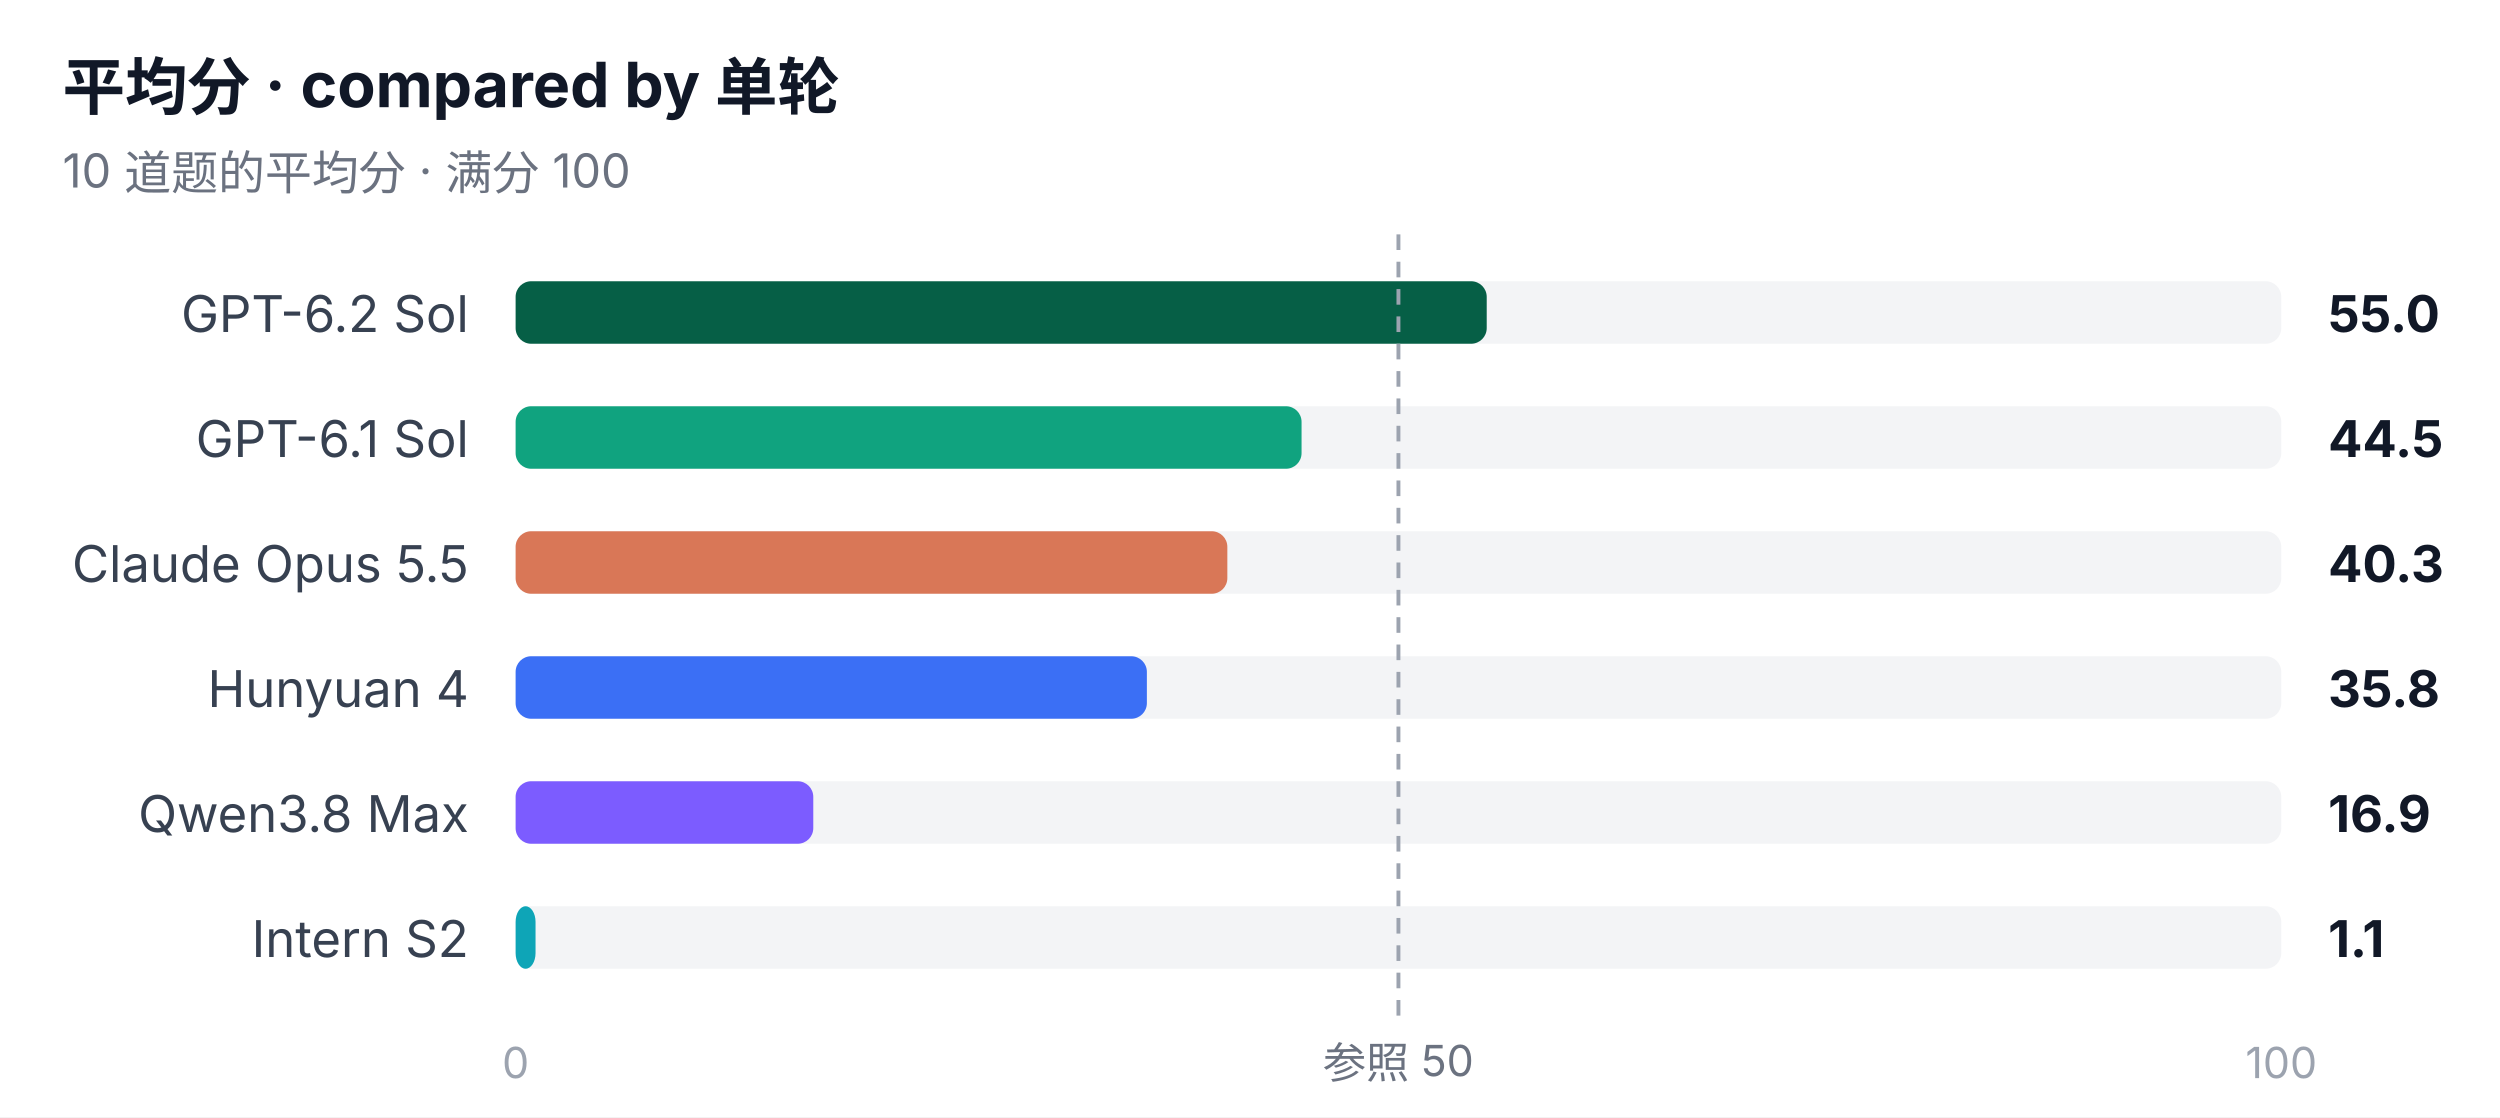
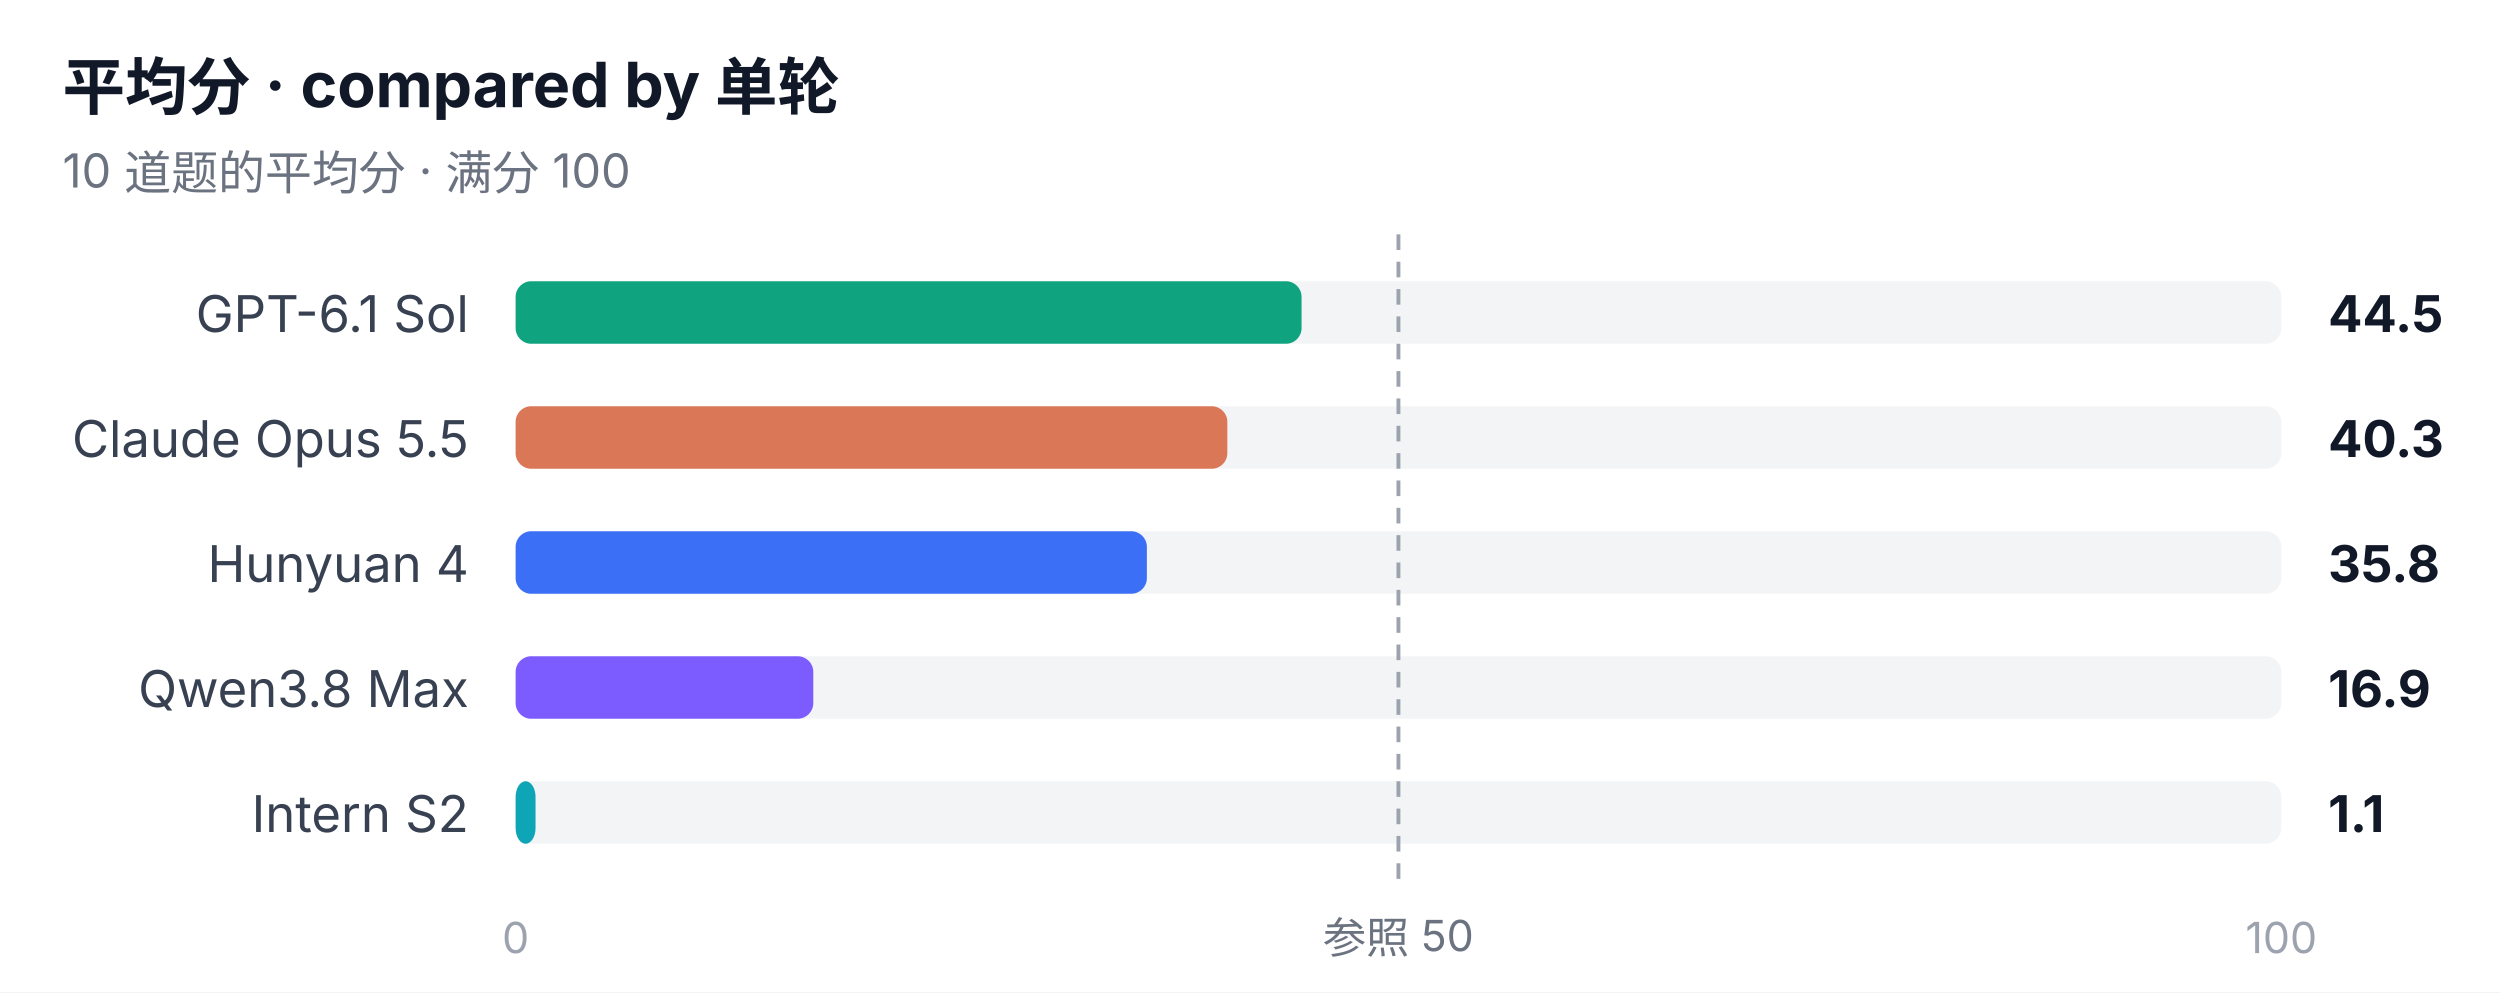
- <svg xmlns="http://www.w3.org/2000/svg" width="640" height="286" viewBox="0 0 640 286" font-family="Inter, -apple-system, BlinkMacSystemFont, 'Segoe UI', Roboto, 'Helvetica Neue', Arial, 'PingFang SC', 'Microsoft YaHei', sans-serif">
-   <rect width="640" height="286" fill="#ffffff" />
+ <svg xmlns="http://www.w3.org/2000/svg" width="640" height="254" viewBox="0 0 640 254" font-family="Inter, -apple-system, BlinkMacSystemFont, 'Segoe UI', Roboto, 'Helvetica Neue', Arial, 'PingFang SC', 'Microsoft YaHei', sans-serif">
+   <rect width="640" height="254" fill="#ffffff" />
  <text x="16" y="28" font-size="16" font-weight="700" fill="#111827">平均分 · compared by 单轮</text>
  <text x="16" y="48" font-size="12" fill="#6b7280">10 道题的平均分 · 满分 100</text>
-   <text x="120" y="85.0" font-size="13" fill="#374151" text-anchor="end">GPT-6.2 Sol</text>
+   <text x="120" y="85.0" font-size="13" fill="#374151" text-anchor="end">GPT-6.1 Sol</text>
  <rect x="132" y="72.0" width="452" height="16" rx="4" fill="#f3f4f6" />
-   <rect x="132" y="72.0" width="248.6" height="16" rx="4" fill="#065f46" />
-   <text x="596" y="85.0" font-size="13" font-weight="700" fill="#111827">55.0</text>
-   <text x="120" y="117.0" font-size="13" fill="#374151" text-anchor="end">GPT-6.1 Sol</text>
+   <rect x="132" y="72.0" width="201.2" height="16" rx="4" fill="#10a37f" />
+   <text x="596" y="85.0" font-size="13" font-weight="700" fill="#111827">44.5</text>
+   <text x="120" y="117.0" font-size="13" fill="#374151" text-anchor="end">Claude Opus 5.5</text>
  <rect x="132" y="104.0" width="452" height="16" rx="4" fill="#f3f4f6" />
-   <rect x="132" y="104.0" width="201.2" height="16" rx="4" fill="#10a37f" />
-   <text x="596" y="117.0" font-size="13" font-weight="700" fill="#111827">44.5</text>
-   <text x="120" y="149.0" font-size="13" fill="#374151" text-anchor="end">Claude Opus 5.5</text>
+   <rect x="132" y="104.0" width="182.2" height="16" rx="4" fill="#d97757" />
+   <text x="596" y="117.0" font-size="13" font-weight="700" fill="#111827">40.3</text>
+   <text x="120" y="149.0" font-size="13" fill="#374151" text-anchor="end">Hunyuan 4</text>
  <rect x="132" y="136.0" width="452" height="16" rx="4" fill="#f3f4f6" />
-   <rect x="132" y="136.0" width="182.2" height="16" rx="4" fill="#d97757" />
-   <text x="596" y="149.0" font-size="13" font-weight="700" fill="#111827">40.3</text>
-   <text x="120" y="181.0" font-size="13" fill="#374151" text-anchor="end">Hunyuan 4</text>
+   <rect x="132" y="136.0" width="161.6" height="16" rx="4" fill="#3b6ff5" />
+   <text x="596" y="149.0" font-size="13" font-weight="700" fill="#111827">35.8</text>
+   <text x="120" y="181.0" font-size="13" fill="#374151" text-anchor="end">Qwen3.8 Max</text>
  <rect x="132" y="168.0" width="452" height="16" rx="4" fill="#f3f4f6" />
-   <rect x="132" y="168.0" width="161.6" height="16" rx="4" fill="#3b6ff5" />
-   <text x="596" y="181.0" font-size="13" font-weight="700" fill="#111827">35.8</text>
-   <text x="120" y="213.0" font-size="13" fill="#374151" text-anchor="end">Qwen3.8 Max</text>
+   <rect x="132" y="168.0" width="76.2" height="16" rx="4" fill="#7c5cff" />
+   <text x="596" y="181.0" font-size="13" font-weight="700" fill="#111827">16.9</text>
+   <text x="120" y="213.0" font-size="13" fill="#374151" text-anchor="end">Intern S2</text>
  <rect x="132" y="200.0" width="452" height="16" rx="4" fill="#f3f4f6" />
-   <rect x="132" y="200.0" width="76.2" height="16" rx="4" fill="#7c5cff" />
-   <text x="596" y="213.0" font-size="13" font-weight="700" fill="#111827">16.9</text>
-   <text x="120" y="245.0" font-size="13" fill="#374151" text-anchor="end">Intern S2</text>
-   <rect x="132" y="232.0" width="452" height="16" rx="4" fill="#f3f4f6" />
-   <rect x="132" y="232.0" width="5.1" height="16" rx="4" fill="#0ea5b7" />
-   <text x="596" y="245.0" font-size="13" font-weight="700" fill="#111827">1.1</text>
-   <line x1="358.0" y1="60" x2="358.0" y2="260" stroke="#9ca3af" stroke-dasharray="4 3" />
-   <text x="132.0" y="276" font-size="11" fill="#9ca3af" text-anchor="middle">0</text>
-   <text x="358.0" y="276" font-size="11" fill="#6b7280" text-anchor="middle">参照 50</text>
-   <text x="584.0" y="276" font-size="11" fill="#9ca3af" text-anchor="middle">100</text>
+   <rect x="132" y="200.0" width="5.1" height="16" rx="4" fill="#0ea5b7" />
+   <text x="596" y="213.0" font-size="13" font-weight="700" fill="#111827">1.1</text>
+   <line x1="358.0" y1="60" x2="358.0" y2="228" stroke="#9ca3af" stroke-dasharray="4 3" />
+   <text x="132.0" y="244" font-size="11" fill="#9ca3af" text-anchor="middle">0</text>
+   <text x="358.0" y="244" font-size="11" fill="#6b7280" text-anchor="middle">参照 50</text>
+   <text x="584.0" y="244" font-size="11" fill="#9ca3af" text-anchor="middle">100</text>
</svg>
